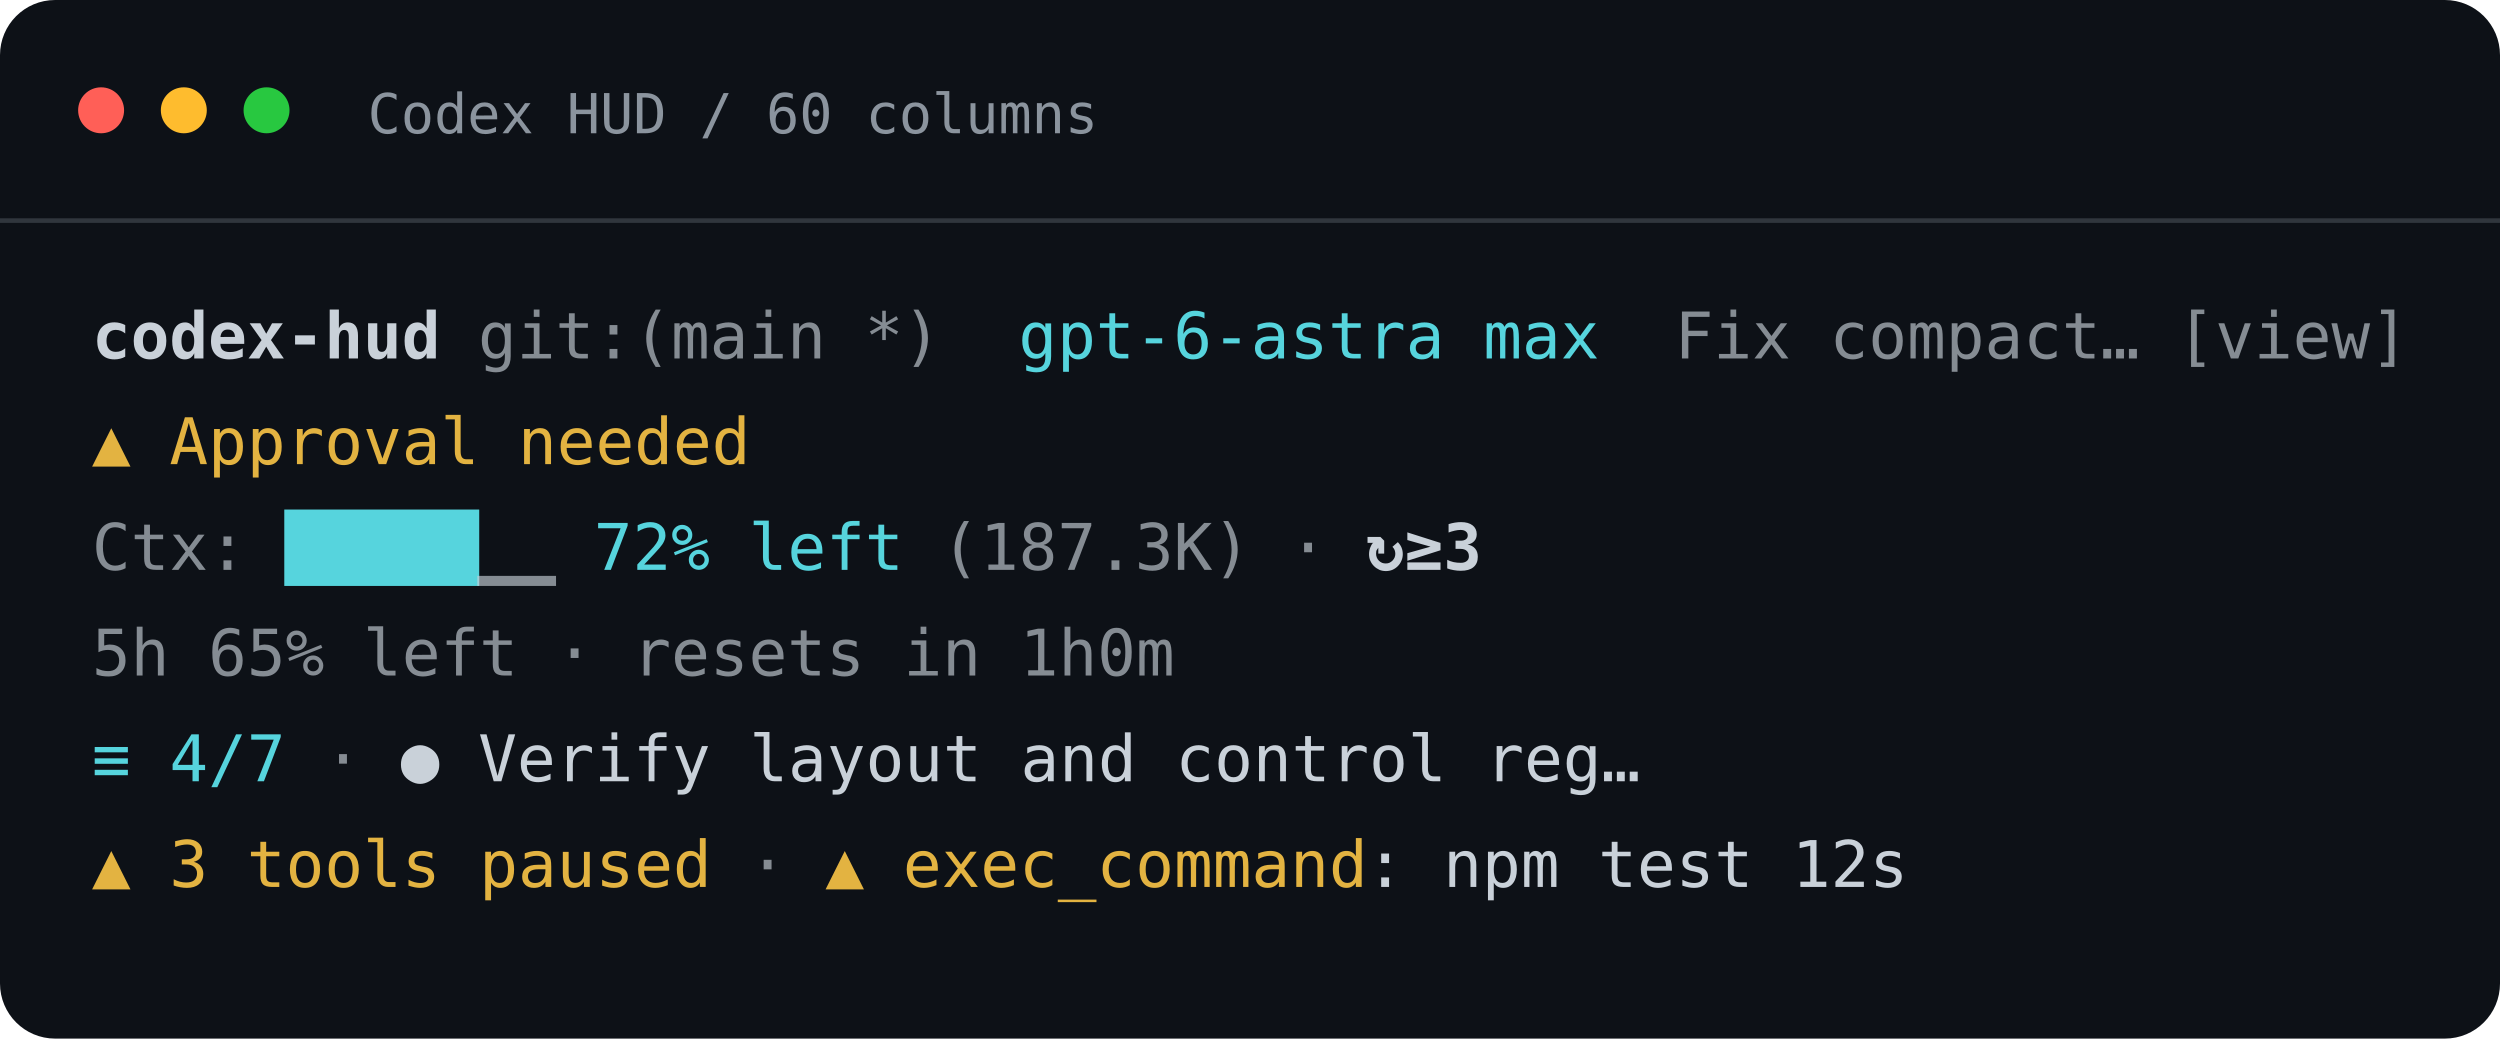
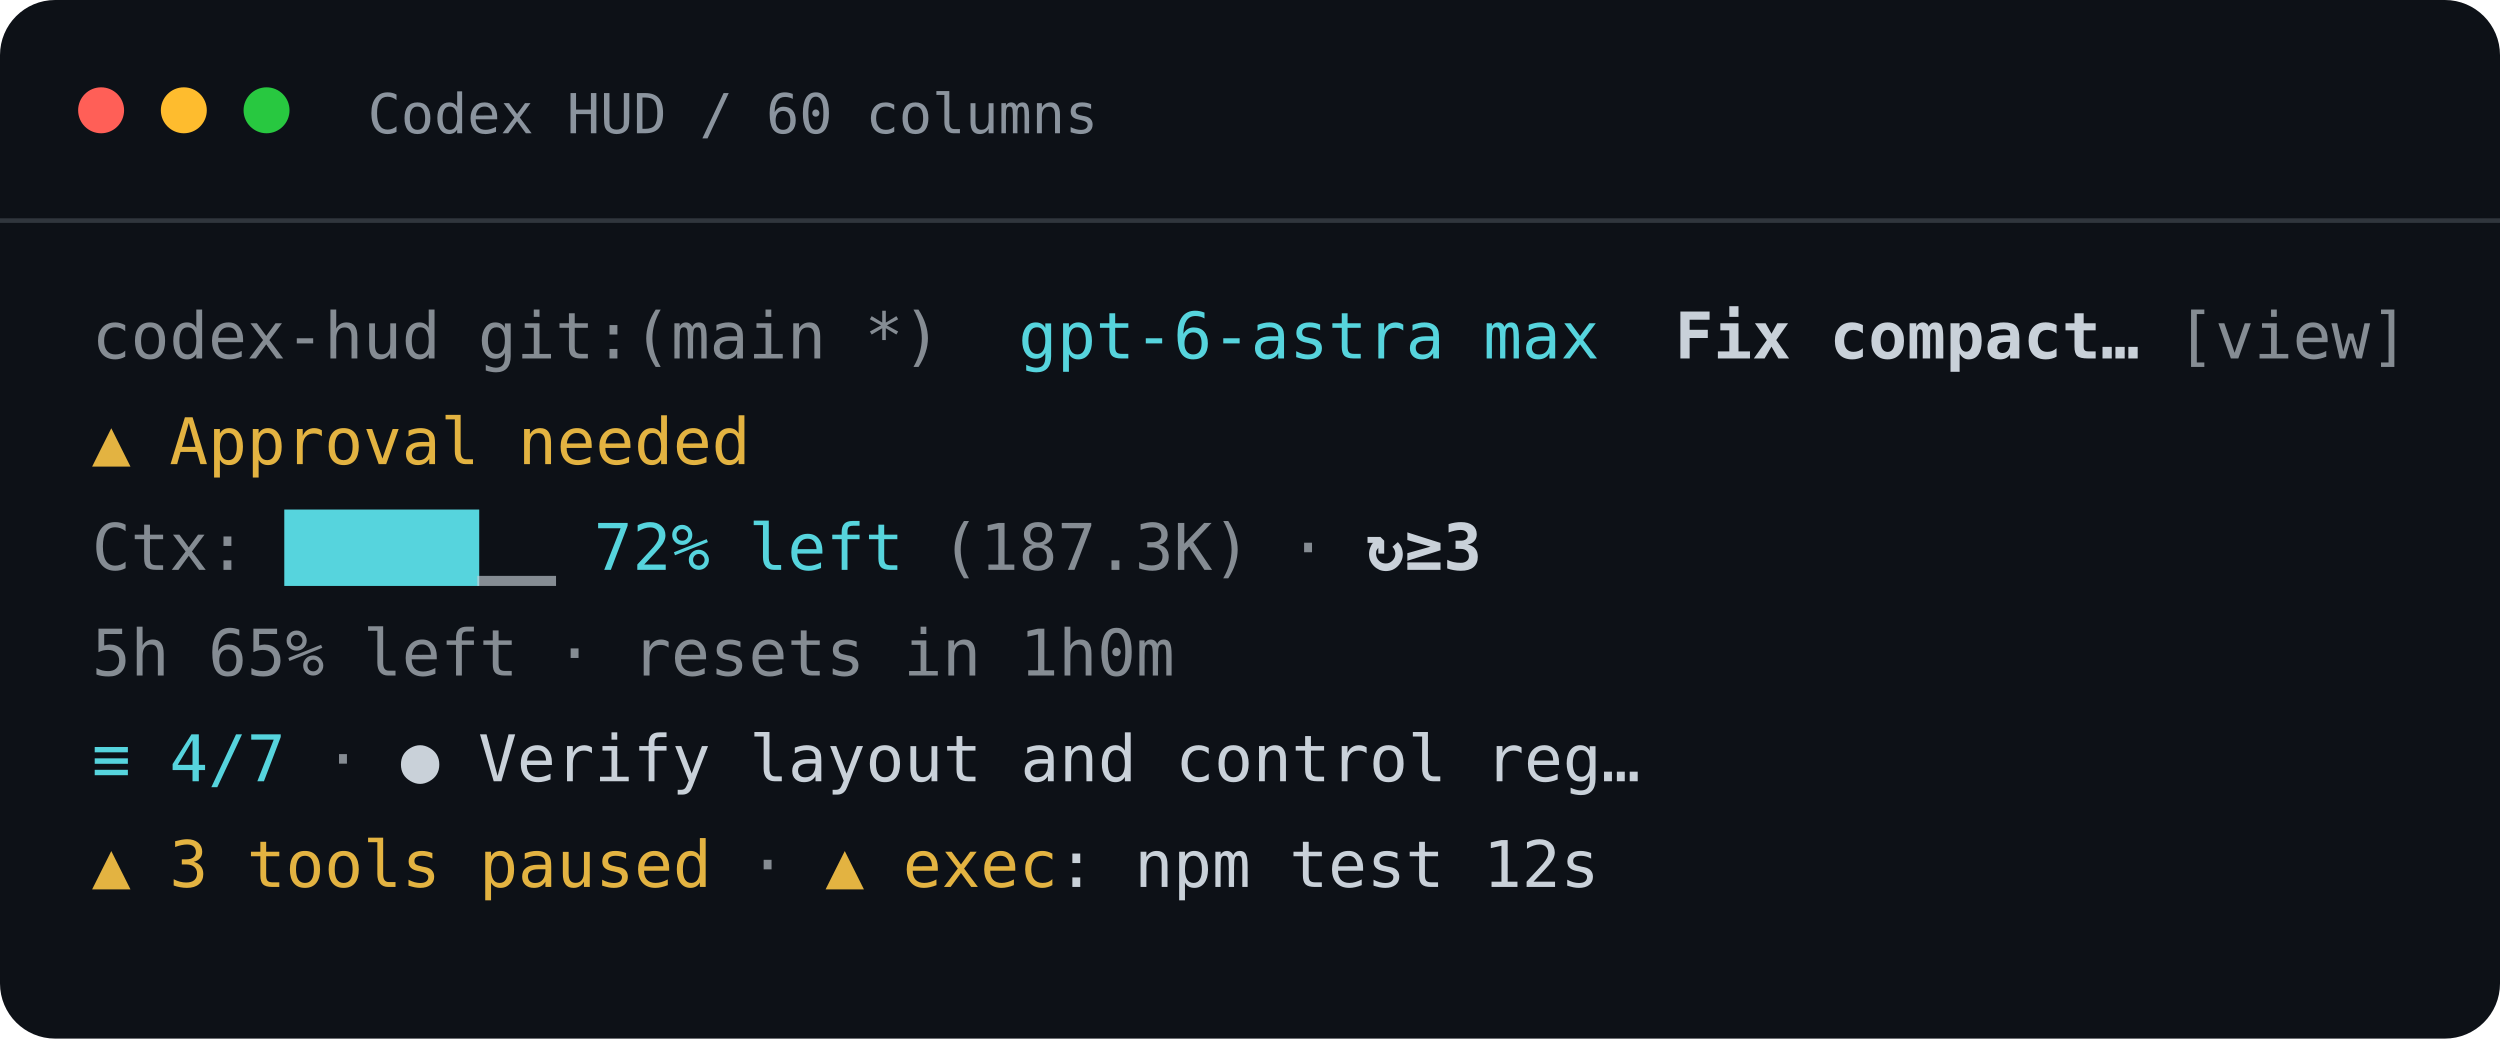
<svg xmlns="http://www.w3.org/2000/svg" width="544" height="226" viewBox="0 0 544 226" role="img" aria-label="Codex HUD / 60 columns">
  <rect width="544" height="226" rx="12" fill="#0d1117" />
  <path d="M0 48H544" stroke="#30363d" />
  <circle cx="22" cy="24" r="5" fill="#ff5f57" />
  <circle cx="40" cy="24" r="5" fill="#febc2e" />
  <circle cx="58" cy="24" r="5" fill="#28c840" />
  <text x="80" y="29" fill="#8b949e" font-family="monospace" font-size="12">Codex HUD / 60 columns</text>
  <g font-family="Menlo,DejaVu Sans Mono,monospace" font-size="14" xml:space="preserve">
-     <text x="20" y="78" fill="#c9d1d9" opacity="1" font-weight="700" text-decoration="none" textLength="75.6" lengthAdjust="spacingAndGlyphs">codex-hud</text>
+     <text x="20" y="78" fill="#c9d1d9" opacity="0.64" font-weight="400" text-decoration="none" textLength="75.6" lengthAdjust="spacingAndGlyphs">codex-hud</text>
    <text x="95.6" y="78" fill="#c9d1d9" opacity="1" font-weight="400" text-decoration="none" textLength="8.4" lengthAdjust="spacingAndGlyphs"> </text>
    <text x="104" y="78" fill="#c9d1d9" opacity="0.64" font-weight="400" text-decoration="none" textLength="42" lengthAdjust="spacingAndGlyphs">git:(</text>
    <text x="146" y="78" fill="#c9d1d9" opacity="0.64" font-weight="400" text-decoration="none" textLength="50.4" lengthAdjust="spacingAndGlyphs">main *</text>
    <text x="196.4" y="78" fill="#c9d1d9" opacity="0.64" font-weight="400" text-decoration="none" textLength="8.4" lengthAdjust="spacingAndGlyphs">)</text>
    <text x="204.8" y="78" fill="#c9d1d9" opacity="1" font-weight="400" text-decoration="none" textLength="16.8" lengthAdjust="spacingAndGlyphs">  </text>
    <text x="221.6" y="78" fill="#56d4dd" opacity="1" font-weight="400" text-decoration="none" textLength="126" lengthAdjust="spacingAndGlyphs">gpt-6-astra max</text>
    <text x="347.6" y="78" fill="#c9d1d9" opacity="1" font-weight="400" text-decoration="none" textLength="16.8" lengthAdjust="spacingAndGlyphs">  </text>
-     <text x="364.4" y="78" fill="#c9d1d9" opacity="0.64" font-weight="400" text-decoration="none" textLength="100.8" lengthAdjust="spacingAndGlyphs">Fix compact…</text>
+     <text x="364.4" y="78" fill="#c9d1d9" opacity="1" font-weight="700" text-decoration="none" textLength="100.8" lengthAdjust="spacingAndGlyphs">Fix compact…</text>
    <text x="465.2" y="78" fill="#c9d1d9" opacity="1" font-weight="400" text-decoration="none" textLength="8.4" lengthAdjust="spacingAndGlyphs"> </text>
    <text x="473.6" y="78" fill="#c9d1d9" opacity="0.64" font-weight="400" text-decoration="none" textLength="50.4" lengthAdjust="spacingAndGlyphs">[view]</text>
    <text x="20" y="101" fill="#e3b341" opacity="1" font-weight="400" text-decoration="none" textLength="142.8" lengthAdjust="spacingAndGlyphs">▲ Approval needed</text>
    <text x="20" y="124" fill="#c9d1d9" opacity="0.64" font-weight="400" text-decoration="none" textLength="42" lengthAdjust="spacingAndGlyphs">Ctx: </text>
    <text x="62" y="124" fill="#56d4dd" opacity="1" font-weight="400" text-decoration="none" textLength="42" lengthAdjust="spacingAndGlyphs">█████</text>
    <text x="104" y="124" fill="#c9d1d9" opacity="0.64" font-weight="400" text-decoration="none" textLength="16.8" lengthAdjust="spacingAndGlyphs">▁▁</text>
    <text x="120.8" y="124" fill="#c9d1d9" opacity="1" font-weight="400" text-decoration="none" textLength="8.4" lengthAdjust="spacingAndGlyphs"> </text>
    <text x="129.2" y="124" fill="#56d4dd" opacity="1" font-weight="400" text-decoration="none" textLength="67.2" lengthAdjust="spacingAndGlyphs">72% left</text>
    <text x="196.4" y="124" fill="#c9d1d9" opacity="1" font-weight="400" text-decoration="none" textLength="8.4" lengthAdjust="spacingAndGlyphs"> </text>
    <text x="204.8" y="124" fill="#c9d1d9" opacity="0.64" font-weight="400" text-decoration="none" textLength="67.2" lengthAdjust="spacingAndGlyphs">(187.3K)</text>
    <text x="272" y="124" fill="#c9d1d9" opacity="0.64" font-weight="400" text-decoration="none" textLength="25.2" lengthAdjust="spacingAndGlyphs"> · </text>
    <text x="297.2" y="124" fill="#c9d1d9" opacity="1" font-weight="700" text-decoration="none" textLength="25.2" lengthAdjust="spacingAndGlyphs">↻≥3</text>
    <text x="20" y="147" fill="#c9d1d9" opacity="0.64" font-weight="400" text-decoration="none" textLength="92.4" lengthAdjust="spacingAndGlyphs">5h 65% left</text>
    <text x="112.4" y="147" fill="#c9d1d9" opacity="0.64" font-weight="400" text-decoration="none" textLength="25.2" lengthAdjust="spacingAndGlyphs"> · </text>
    <text x="137.6" y="147" fill="#c9d1d9" opacity="0.64" font-weight="400" text-decoration="none" textLength="117.6" lengthAdjust="spacingAndGlyphs">resets in 1h0m</text>
    <text x="20" y="170" fill="#56d4dd" opacity="1" font-weight="400" text-decoration="none" textLength="42" lengthAdjust="spacingAndGlyphs">≡ 4/7</text>
    <text x="62" y="170" fill="#c9d1d9" opacity="0.64" font-weight="400" text-decoration="none" textLength="25.2" lengthAdjust="spacingAndGlyphs"> · </text>
    <text x="87.2" y="170" fill="#c9d1d9" opacity="1" font-weight="400" text-decoration="none" textLength="268.8" lengthAdjust="spacingAndGlyphs">● Verify layout and control reg…</text>
    <text x="20" y="193" fill="#e3b341" opacity="1" font-weight="400" text-decoration="none" textLength="134.4" lengthAdjust="spacingAndGlyphs">▲ 3 tools paused</text>
    <text x="154.4" y="193" fill="#c9d1d9" opacity="0.64" font-weight="400" text-decoration="none" textLength="25.2" lengthAdjust="spacingAndGlyphs"> · </text>
-     <text x="179.6" y="193" fill="#e3b341" opacity="1" font-weight="400" text-decoration="none" textLength="117.6" lengthAdjust="spacingAndGlyphs">▲ exec_command</text>
-     <text x="297.2" y="193" fill="#c9d1d9" opacity="1" font-weight="400" text-decoration="none" textLength="117.6" lengthAdjust="spacingAndGlyphs">: npm test 12s</text>
+     <text x="179.6" y="193" fill="#e3b341" opacity="1" font-weight="400" text-decoration="none" textLength="50.4" lengthAdjust="spacingAndGlyphs">▲ exec</text>
+     <text x="230" y="193" fill="#c9d1d9" opacity="1" font-weight="400" text-decoration="none" textLength="117.6" lengthAdjust="spacingAndGlyphs">: npm test 12s</text>
  </g>
</svg>
